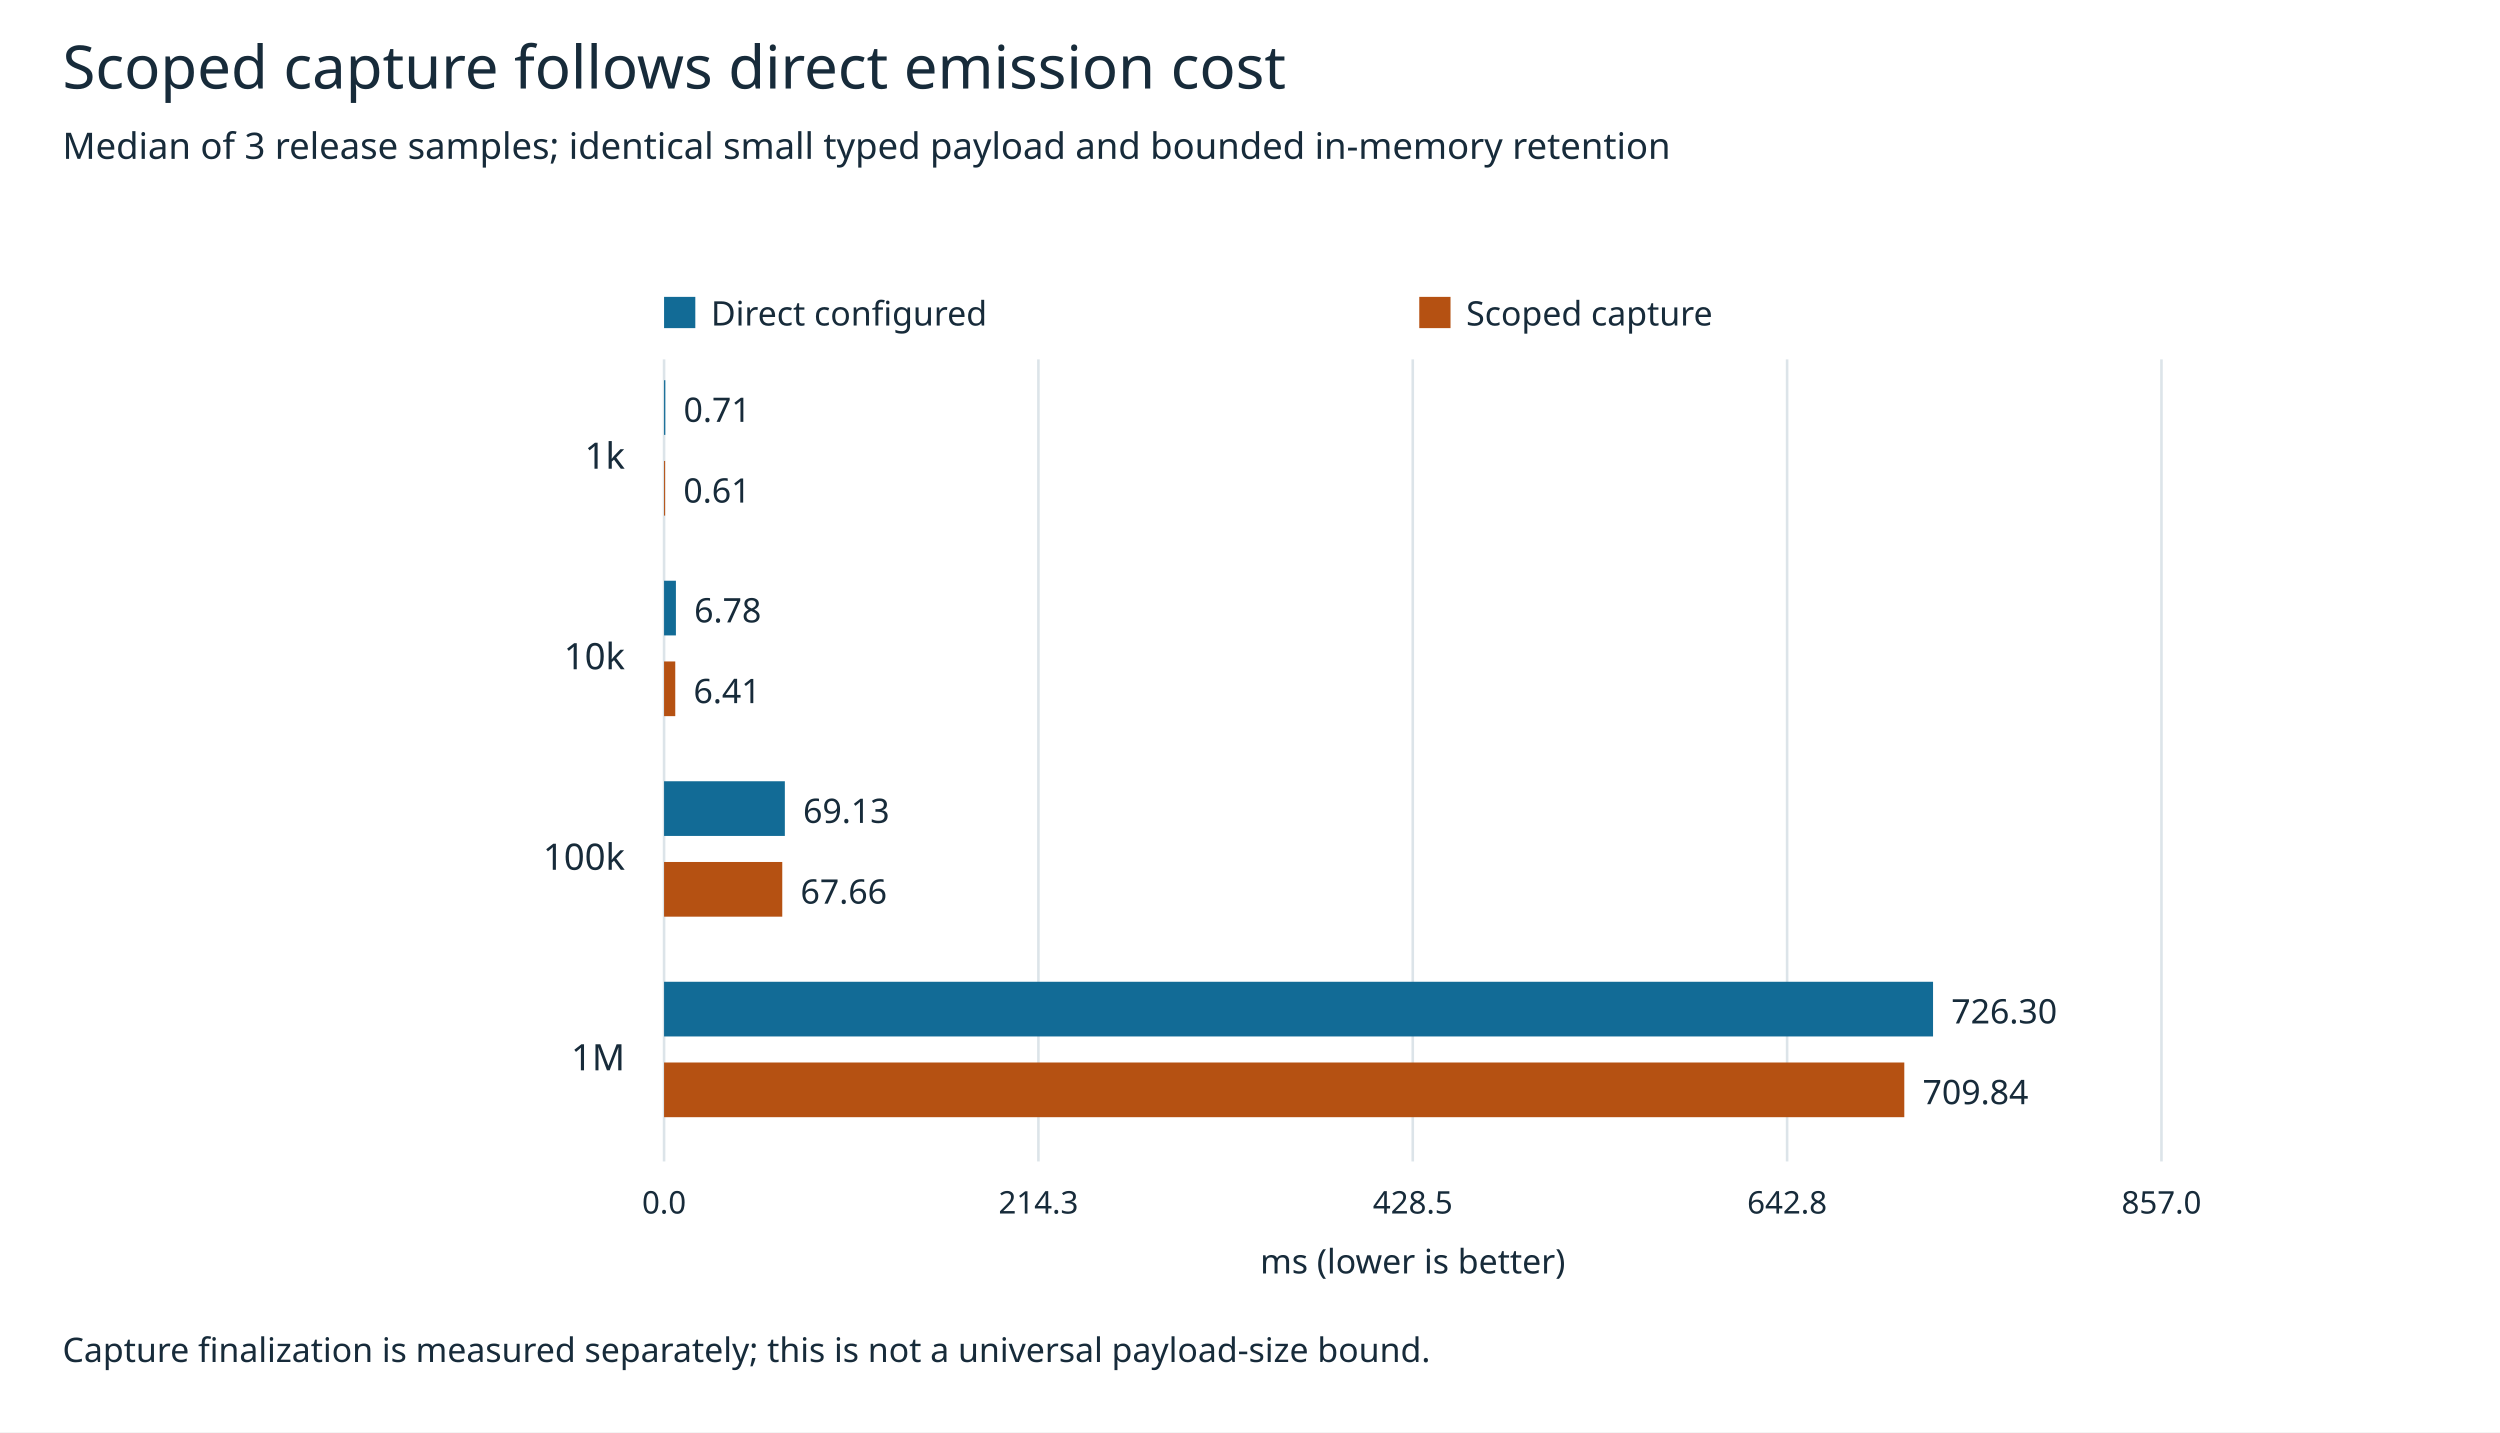
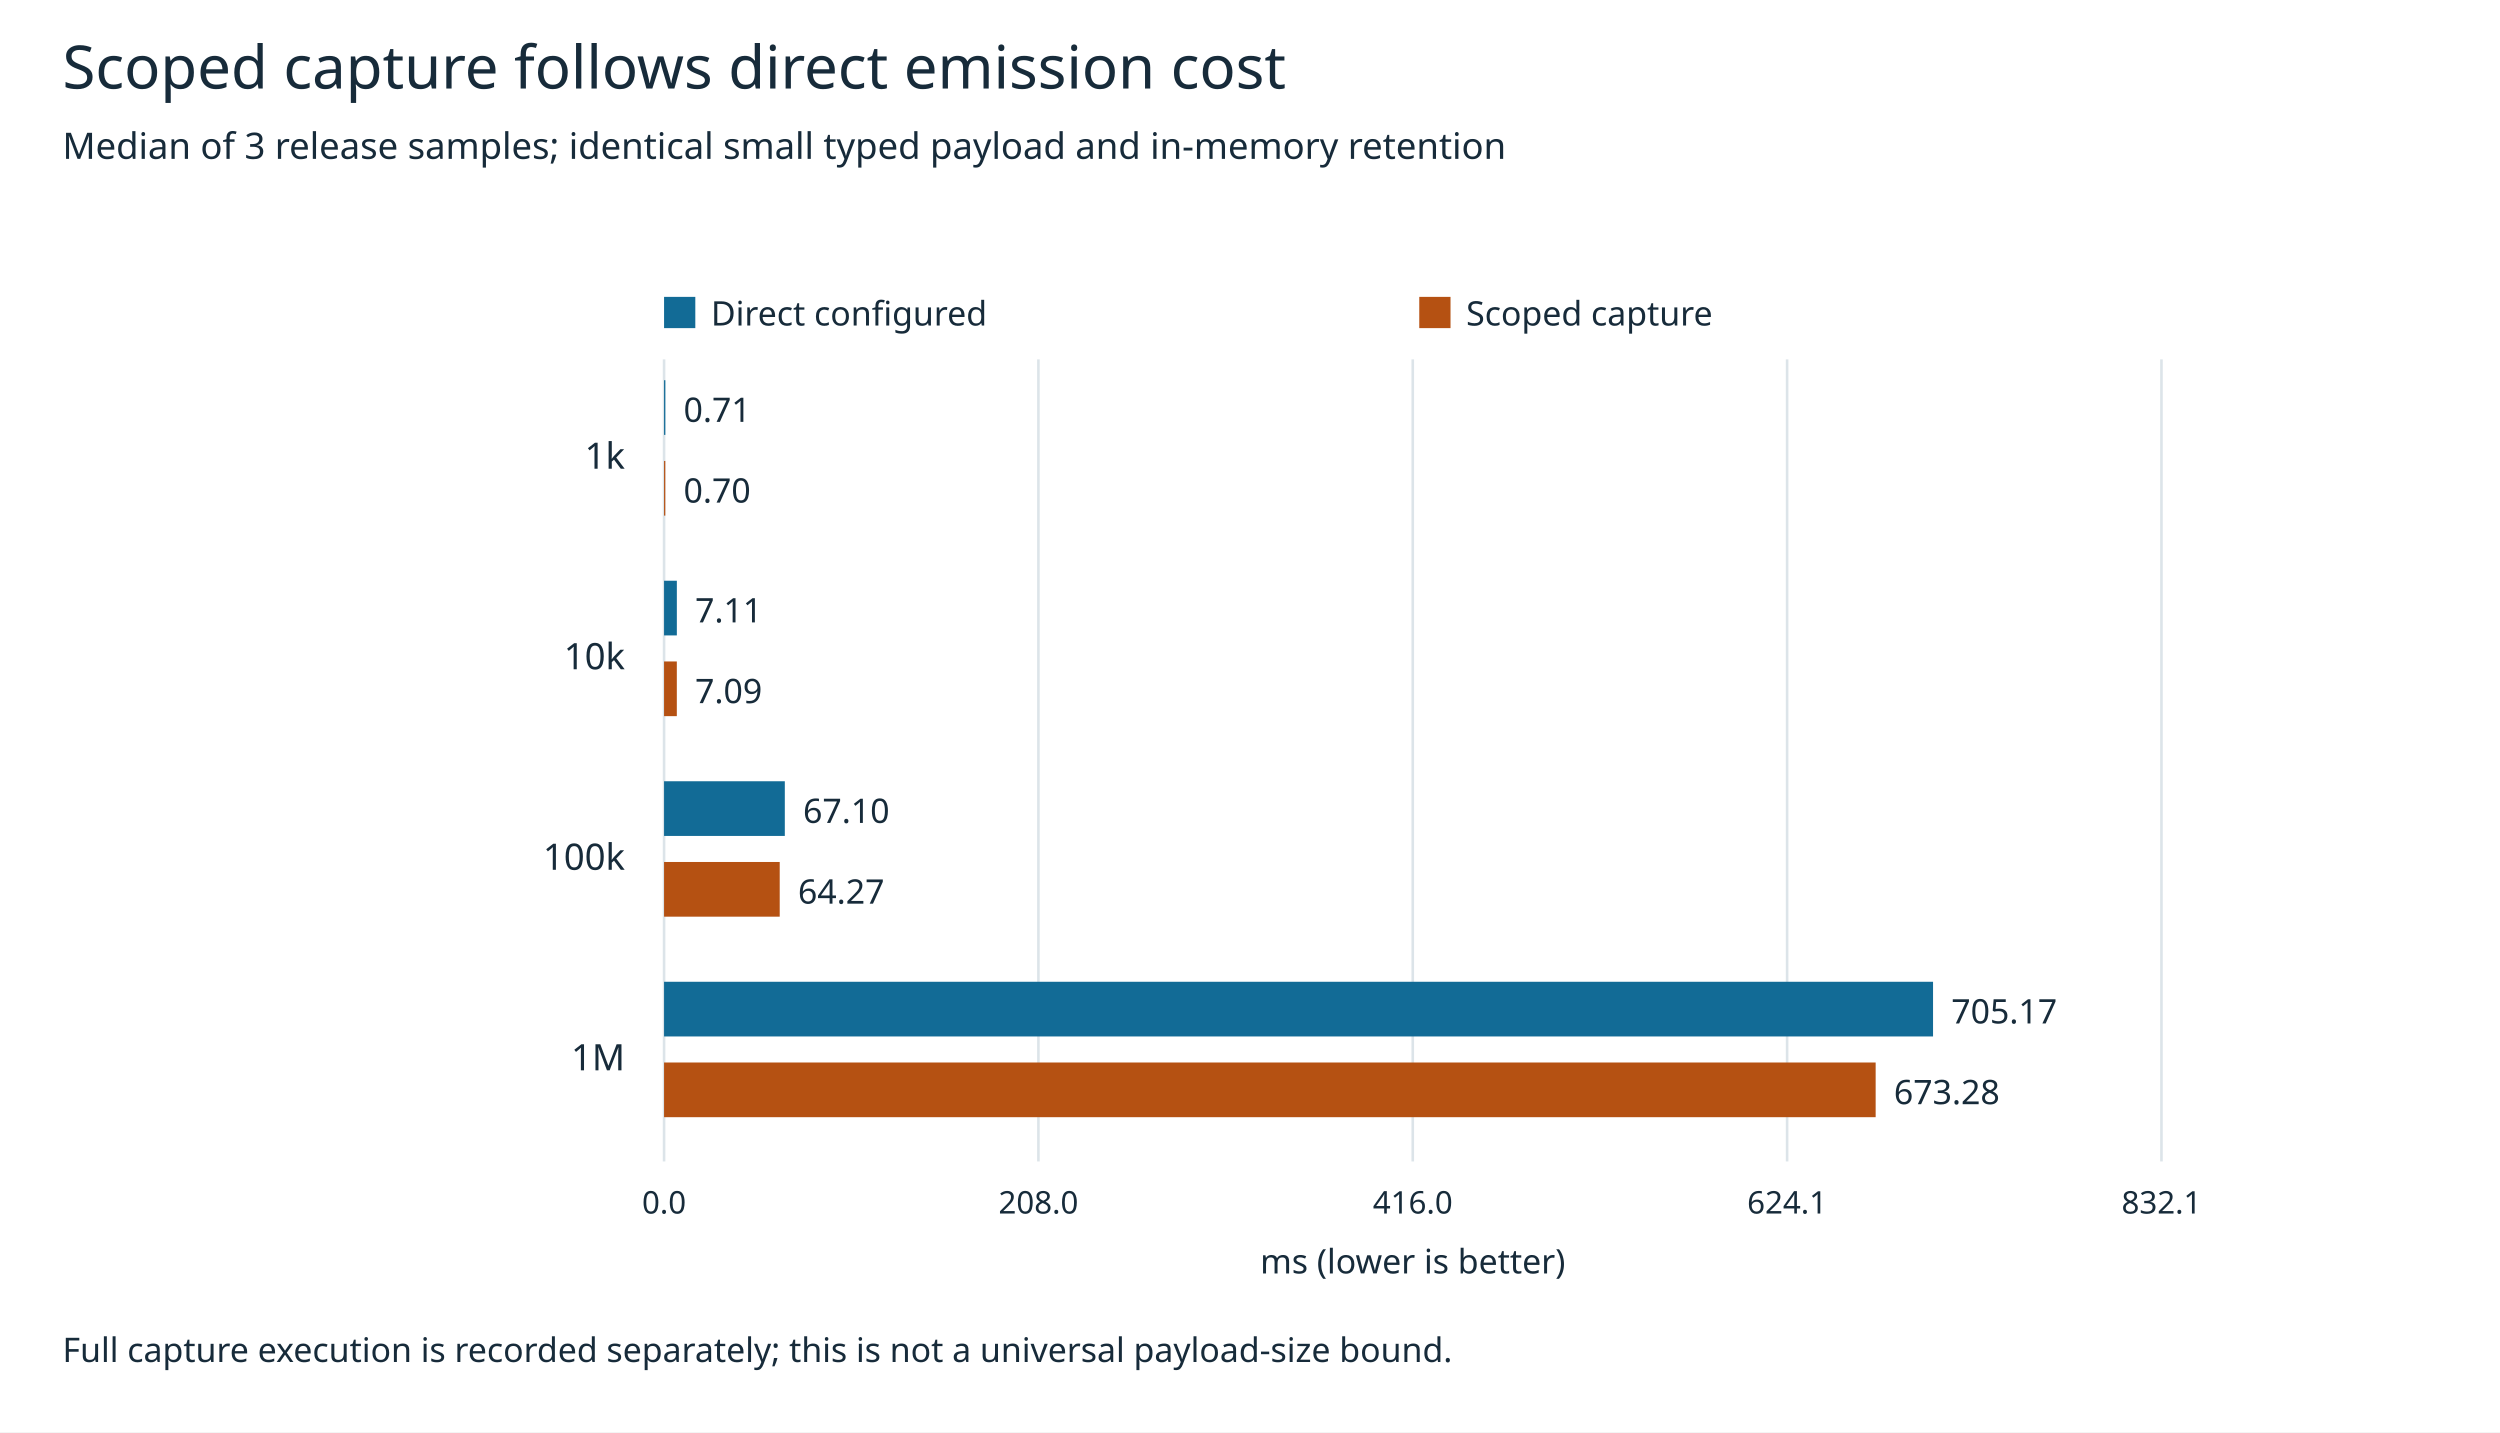
<svg xmlns="http://www.w3.org/2000/svg" width="960" height="550" viewBox="0 0 960 550" role="img" aria-labelledby="title desc">
  <rect width="960" height="550" fill="#ffffff" />
  <g font-family="sans-serif">
    <text x="24.00" y="34.00" font-size="23" text-anchor="start" fill="#172b3a">Scoped capture follows direct emission cost</text>
-     <text x="24.00" y="61.00" font-size="14" text-anchor="start" fill="#172b3a">Median of 3 release samples; identical small typed payload and bounded in-memory retention</text>
+     <text x="24.00" y="61.00" font-size="14" text-anchor="start" fill="#172b3a">Median of 3 release samples; identical small typed payload and in-memory retention</text>
    <text x="24.00" y="102.00" font-size="17" text-anchor="start" fill="#172b3a" />
    <rect x="255" y="114" width="12" height="12" fill="#126b96" />
    <text x="273.00" y="125.00" font-size="13" text-anchor="start" fill="#172b3a">Direct configured</text>
    <rect x="545" y="114" width="12" height="12" fill="#b55112" />
    <text x="563.00" y="125.00" font-size="13" text-anchor="start" fill="#172b3a">Scoped capture</text>
    <path d="M255.00 138V446" stroke="#dce4e9" />
    <text x="255.00" y="466.00" font-size="12" text-anchor="middle" fill="#172b3a">0.0</text>
    <path d="M398.75 138V446" stroke="#dce4e9" />
-     <text x="398.75" y="466.00" font-size="12" text-anchor="middle" fill="#172b3a">214.3</text>
+     <text x="398.75" y="466.00" font-size="12" text-anchor="middle" fill="#172b3a">208.0</text>
    <path d="M542.50 138V446" stroke="#dce4e9" />
-     <text x="542.50" y="466.00" font-size="12" text-anchor="middle" fill="#172b3a">428.5</text>
+     <text x="542.50" y="466.00" font-size="12" text-anchor="middle" fill="#172b3a">416.0</text>
    <path d="M686.25 138V446" stroke="#dce4e9" />
-     <text x="686.25" y="466.00" font-size="12" text-anchor="middle" fill="#172b3a">642.8</text>
+     <text x="686.25" y="466.00" font-size="12" text-anchor="middle" fill="#172b3a">624.1</text>
    <path d="M830.00 138V446" stroke="#dce4e9" />
-     <text x="830.00" y="466.00" font-size="12" text-anchor="middle" fill="#172b3a">857.0</text>
+     <text x="830.00" y="466.00" font-size="12" text-anchor="middle" fill="#172b3a">832.1</text>
    <text x="542.50" y="489.00" font-size="13" text-anchor="middle" fill="#172b3a">ms (lower is better)</text>
    <text x="240.00" y="180.00" font-size="14" text-anchor="end" fill="#172b3a">1k</text>
-     <rect x="255" y="146" width="0.48" height="21" fill="#126b96" />
-     <text x="262.48" y="162.00" font-size="13" text-anchor="start" fill="#172b3a">0.71</text>
-     <rect x="255" y="177" width="0.41" height="21" fill="#b55112" />
-     <text x="262.41" y="193.00" font-size="13" text-anchor="start" fill="#172b3a">0.61</text>
+     <rect x="255" y="146" width="0.49" height="21" fill="#126b96" />
+     <text x="262.49" y="162.00" font-size="13" text-anchor="start" fill="#172b3a">0.71</text>
+     <rect x="255" y="177" width="0.48" height="21" fill="#b55112" />
+     <text x="262.48" y="193.00" font-size="13" text-anchor="start" fill="#172b3a">0.70</text>
    <text x="240.00" y="257.00" font-size="14" text-anchor="end" fill="#172b3a">10k</text>
-     <rect x="255" y="223" width="4.55" height="21" fill="#126b96" />
-     <text x="266.55" y="239.00" font-size="13" text-anchor="start" fill="#172b3a">6.78</text>
-     <rect x="255" y="254" width="4.30" height="21" fill="#b55112" />
-     <text x="266.30" y="270.00" font-size="13" text-anchor="start" fill="#172b3a">6.41</text>
+     <rect x="255" y="223" width="4.91" height="21" fill="#126b96" />
+     <text x="266.91" y="239.00" font-size="13" text-anchor="start" fill="#172b3a">7.11</text>
+     <rect x="255" y="254" width="4.90" height="21" fill="#b55112" />
+     <text x="266.90" y="270.00" font-size="13" text-anchor="start" fill="#172b3a">7.09</text>
    <text x="240.00" y="334.00" font-size="14" text-anchor="end" fill="#172b3a">100k</text>
-     <rect x="255" y="300" width="46.38" height="21" fill="#126b96" />
-     <text x="308.38" y="316.00" font-size="13" text-anchor="start" fill="#172b3a">69.13</text>
-     <rect x="255" y="331" width="45.39" height="21" fill="#b55112" />
-     <text x="307.39" y="347.00" font-size="13" text-anchor="start" fill="#172b3a">67.66</text>
+     <rect x="255" y="300" width="46.37" height="21" fill="#126b96" />
+     <text x="308.37" y="316.00" font-size="13" text-anchor="start" fill="#172b3a">67.10</text>
+     <rect x="255" y="331" width="44.41" height="21" fill="#b55112" />
+     <text x="306.41" y="347.00" font-size="13" text-anchor="start" fill="#172b3a">64.27</text>
    <text x="240.00" y="411.00" font-size="14" text-anchor="end" fill="#172b3a">1M</text>
    <rect x="255" y="377" width="487.29" height="21" fill="#126b96" />
-     <text x="749.29" y="393.00" font-size="13" text-anchor="start" fill="#172b3a">726.30</text>
-     <rect x="255" y="408" width="476.25" height="21" fill="#b55112" />
-     <text x="738.25" y="424.00" font-size="13" text-anchor="start" fill="#172b3a">709.84</text>
-     <text x="24.00" y="523.00" font-size="13" text-anchor="start" fill="#172b3a">Capture finalization is measured separately; this is not a universal payload-size bound.</text>
+     <text x="749.29" y="393.00" font-size="13" text-anchor="start" fill="#172b3a">705.17</text>
+     <rect x="255" y="408" width="465.25" height="21" fill="#b55112" />
+     <text x="727.25" y="424.00" font-size="13" text-anchor="start" fill="#172b3a">673.28</text>
+     <text x="24.00" y="523.00" font-size="13" text-anchor="start" fill="#172b3a">Full capture execution is recorded separately; this is not a universal payload-size bound.</text>
  </g>
</svg>
